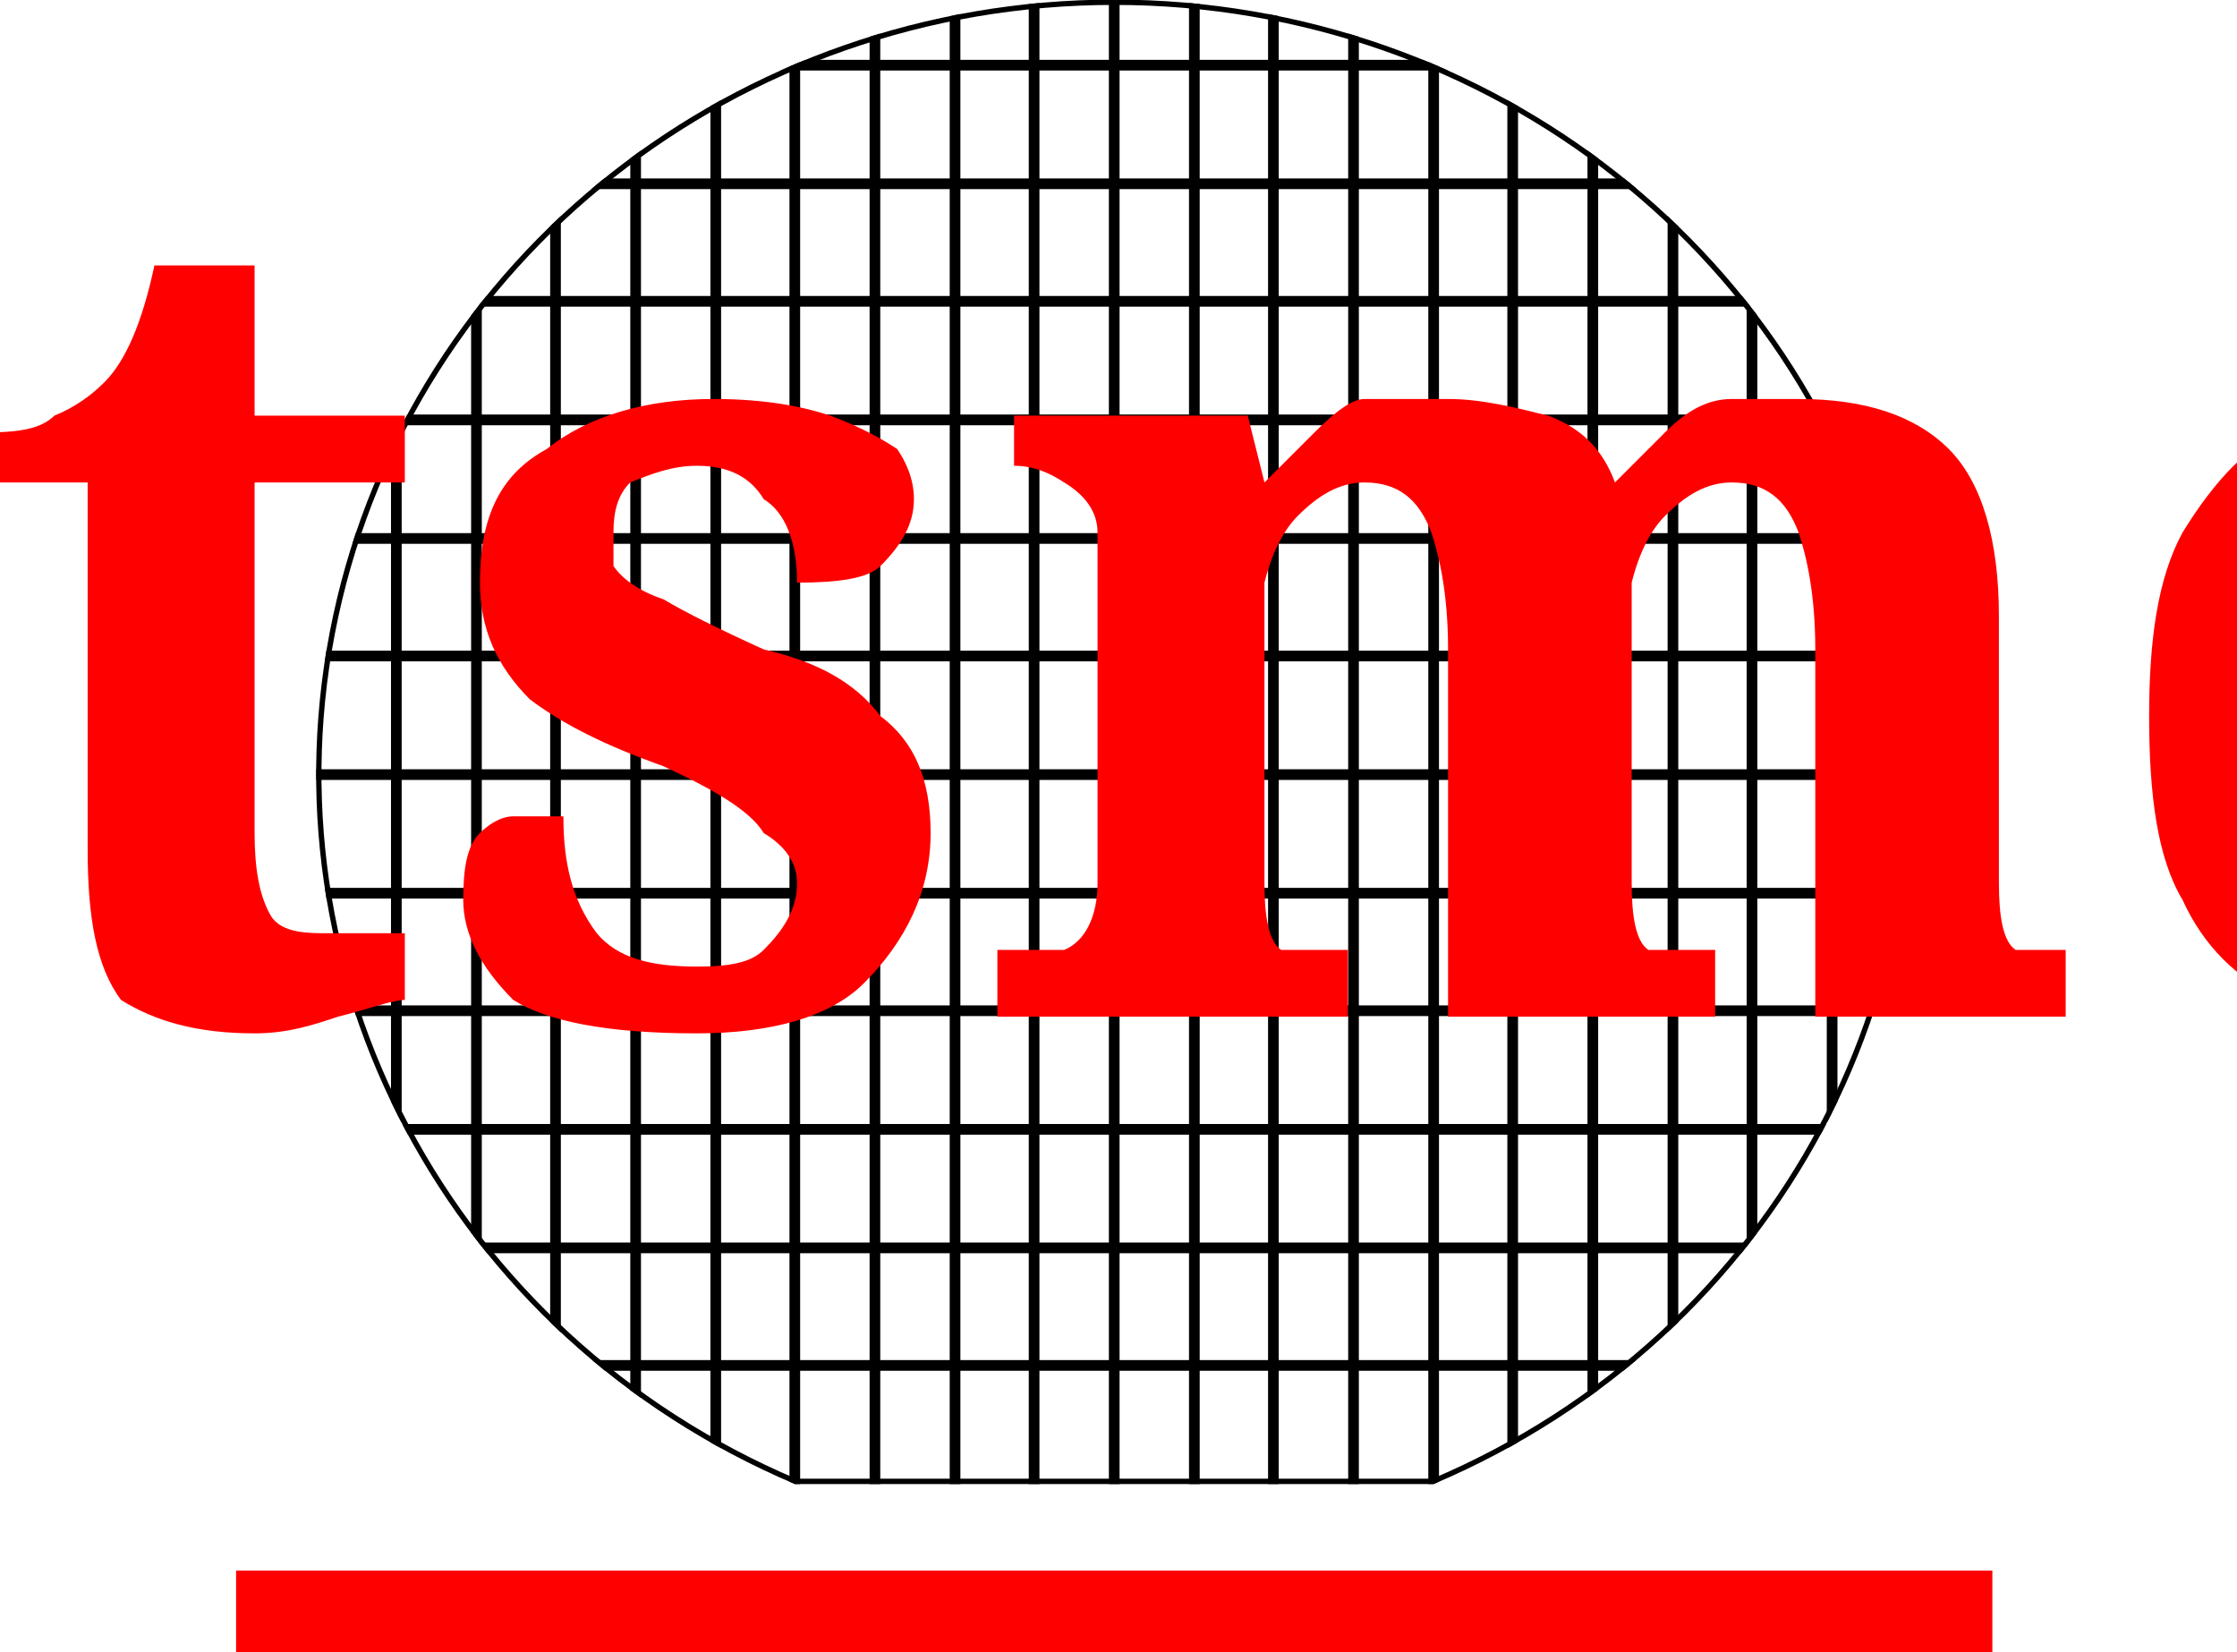
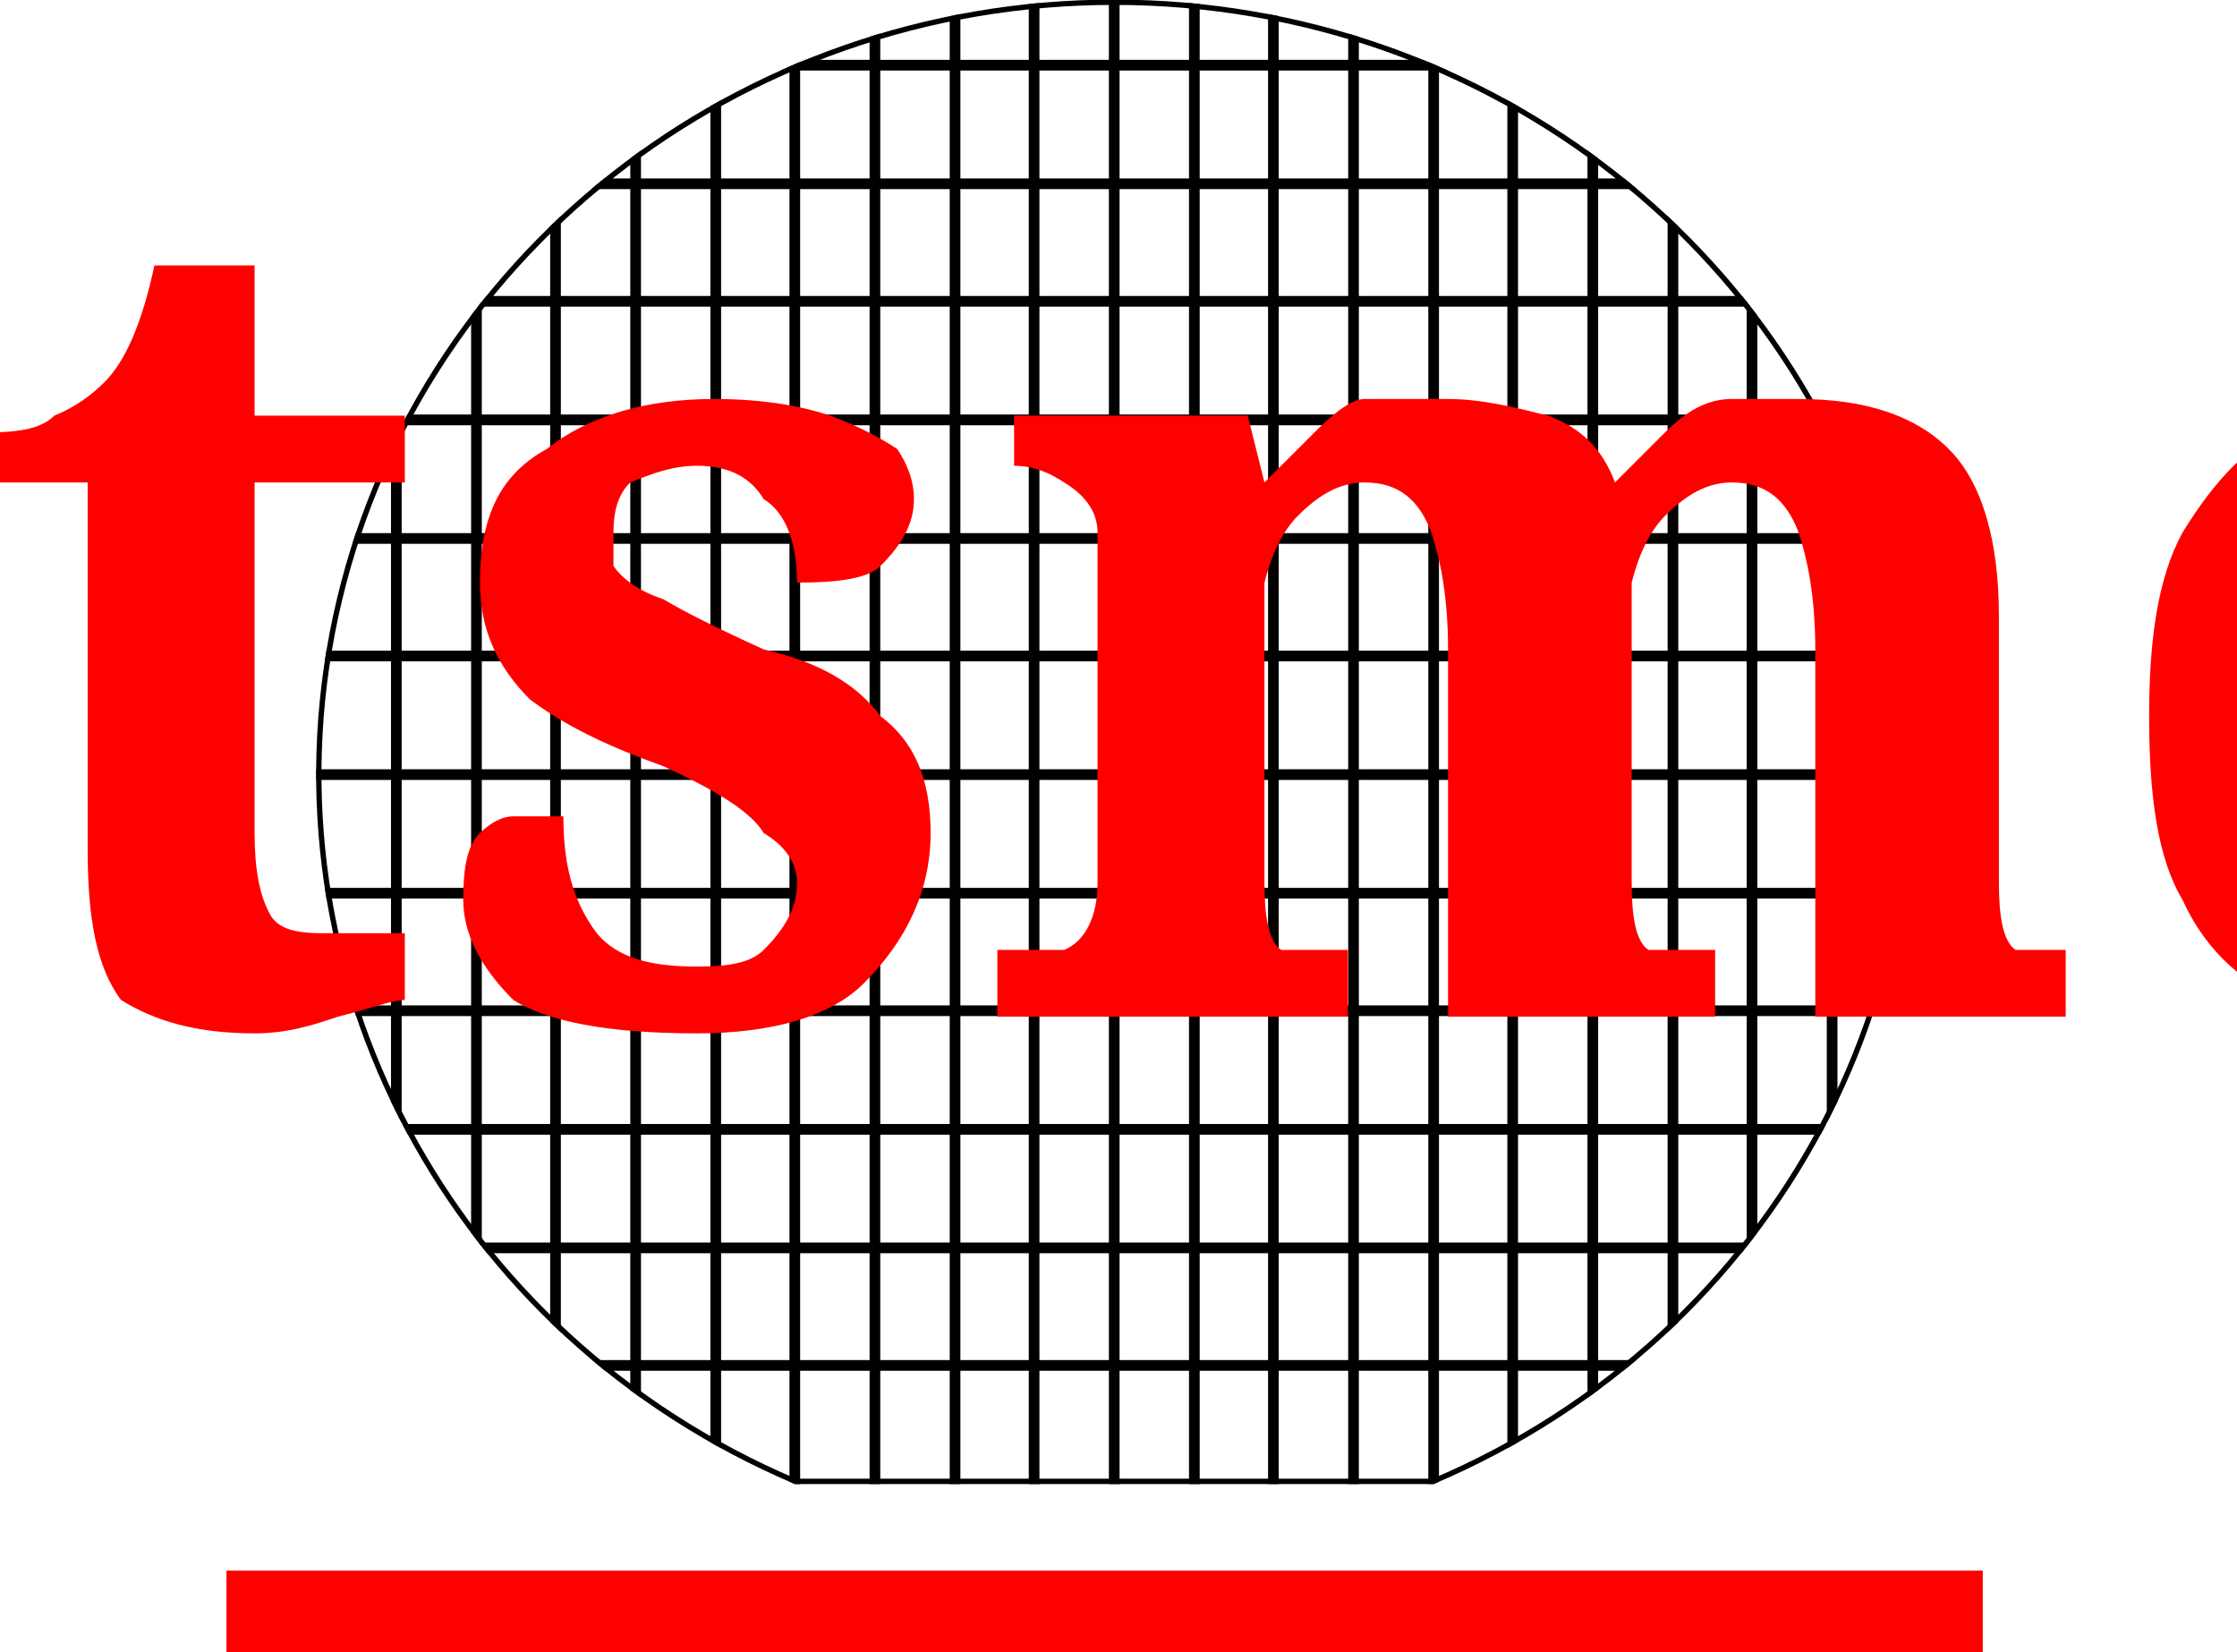
<svg xmlns="http://www.w3.org/2000/svg" viewBox="-1.043 -0.725 2.094 1.546">
  <clipPath id="wafer">
    <path d="M -0.299 0.664 A 0.747 0.725 0 1 1 0.299 0.664 z" />
  </clipPath>
  <g id="cuts">
    <line x1="-0.672" x2="-0.672" y1="0.664" y2="-0.725" />
    <line x1="-0.597" x2="-0.597" y1="0.664" y2="-0.725" />
    <line x1="-0.523" x2="-0.523" y1="0.664" y2="-0.725" />
    <line x1="-0.448" x2="-0.448" y1="0.664" y2="-0.725" />
    <line x1="-0.373" x2="-0.373" y1="0.664" y2="-0.725" />
    <line x1="-0.299" x2="-0.299" y1="0.664" y2="-0.725" />
    <line x1="-0.224" x2="-0.224" y1="0.664" y2="-0.725" />
    <line x1="-0.149" x2="-0.149" y1="0.664" y2="-0.725" />
    <line x1="-0.075" x2="-0.075" y1="0.664" y2="-0.725" />
    <line x1="0" x2="0" y1="0.664" y2="-0.725" />
    <line x1="0.075" x2="0.075" y1="0.664" y2="-0.725" />
    <line x1="0.149" x2="0.149" y1="0.664" y2="-0.725" />
    <line x1="0.224" x2="0.224" y1="0.664" y2="-0.725" />
    <line x1="0.299" x2="0.299" y1="0.664" y2="-0.725" />
    <line x1="0.373" x2="0.373" y1="0.664" y2="-0.725" />
    <line x1="0.448" x2="0.448" y1="0.664" y2="-0.725" />
    <line x1="0.523" x2="0.523" y1="0.664" y2="-0.725" />
    <line x1="0.597" x2="0.597" y1="0.664" y2="-0.725" />
    <line x1="0.672" x2="0.672" y1="0.664" y2="-0.725" />
    <line x1="-0.747" x2="0.747" y1="-0.664" y2="-0.664" />
    <line x1="-0.747" x2="0.747" y1="-0.553" y2="-0.553" />
    <line x1="-0.747" x2="0.747" y1="-0.443" y2="-0.443" />
    <line x1="-0.747" x2="0.747" y1="-0.332" y2="-0.332" />
    <line x1="-0.747" x2="0.747" y1="-0.221" y2="-0.221" />
    <line x1="-0.747" x2="0.747" y1="-0.111" y2="-0.111" />
    <line x1="-0.747" x2="0.747" y1="0" y2="0" />
    <line x1="-0.747" x2="0.747" y1="0.111" y2="0.111" />
    <line x1="-0.747" x2="0.747" y1="0.221" y2="0.221" />
    <line x1="-0.747" x2="0.747" y1="0.332" y2="0.332" />
    <line x1="-0.747" x2="0.747" y1="0.443" y2="0.443" />
    <line x1="-0.747" x2="0.747" y1="0.553" y2="0.553" />
    <path d="M -0.299 0.664 A 0.747 0.725 0 1 1 0.299 0.664 z" fill="none" />
  </g>
  <use clip-path="url(#wafer)" href="#cuts" fill="none" stroke="black" stroke-width="0.01" />
  <g fill="red" stroke="none" stroke-width="0">
    <text x="-1.072" y="0.223" textLength="2.156" lengthAdjust="spacingAndGlyphs" font-weight="bold" font-family="Garamond" font-size="1.062">tsmc</text>
-     <rect x="-0.822" y="0.745" width="1.644" height="0.077" />
+     <rect x="-0.831" y="0.745" width="1.644" height="0.077" />
  </g>
</svg>
